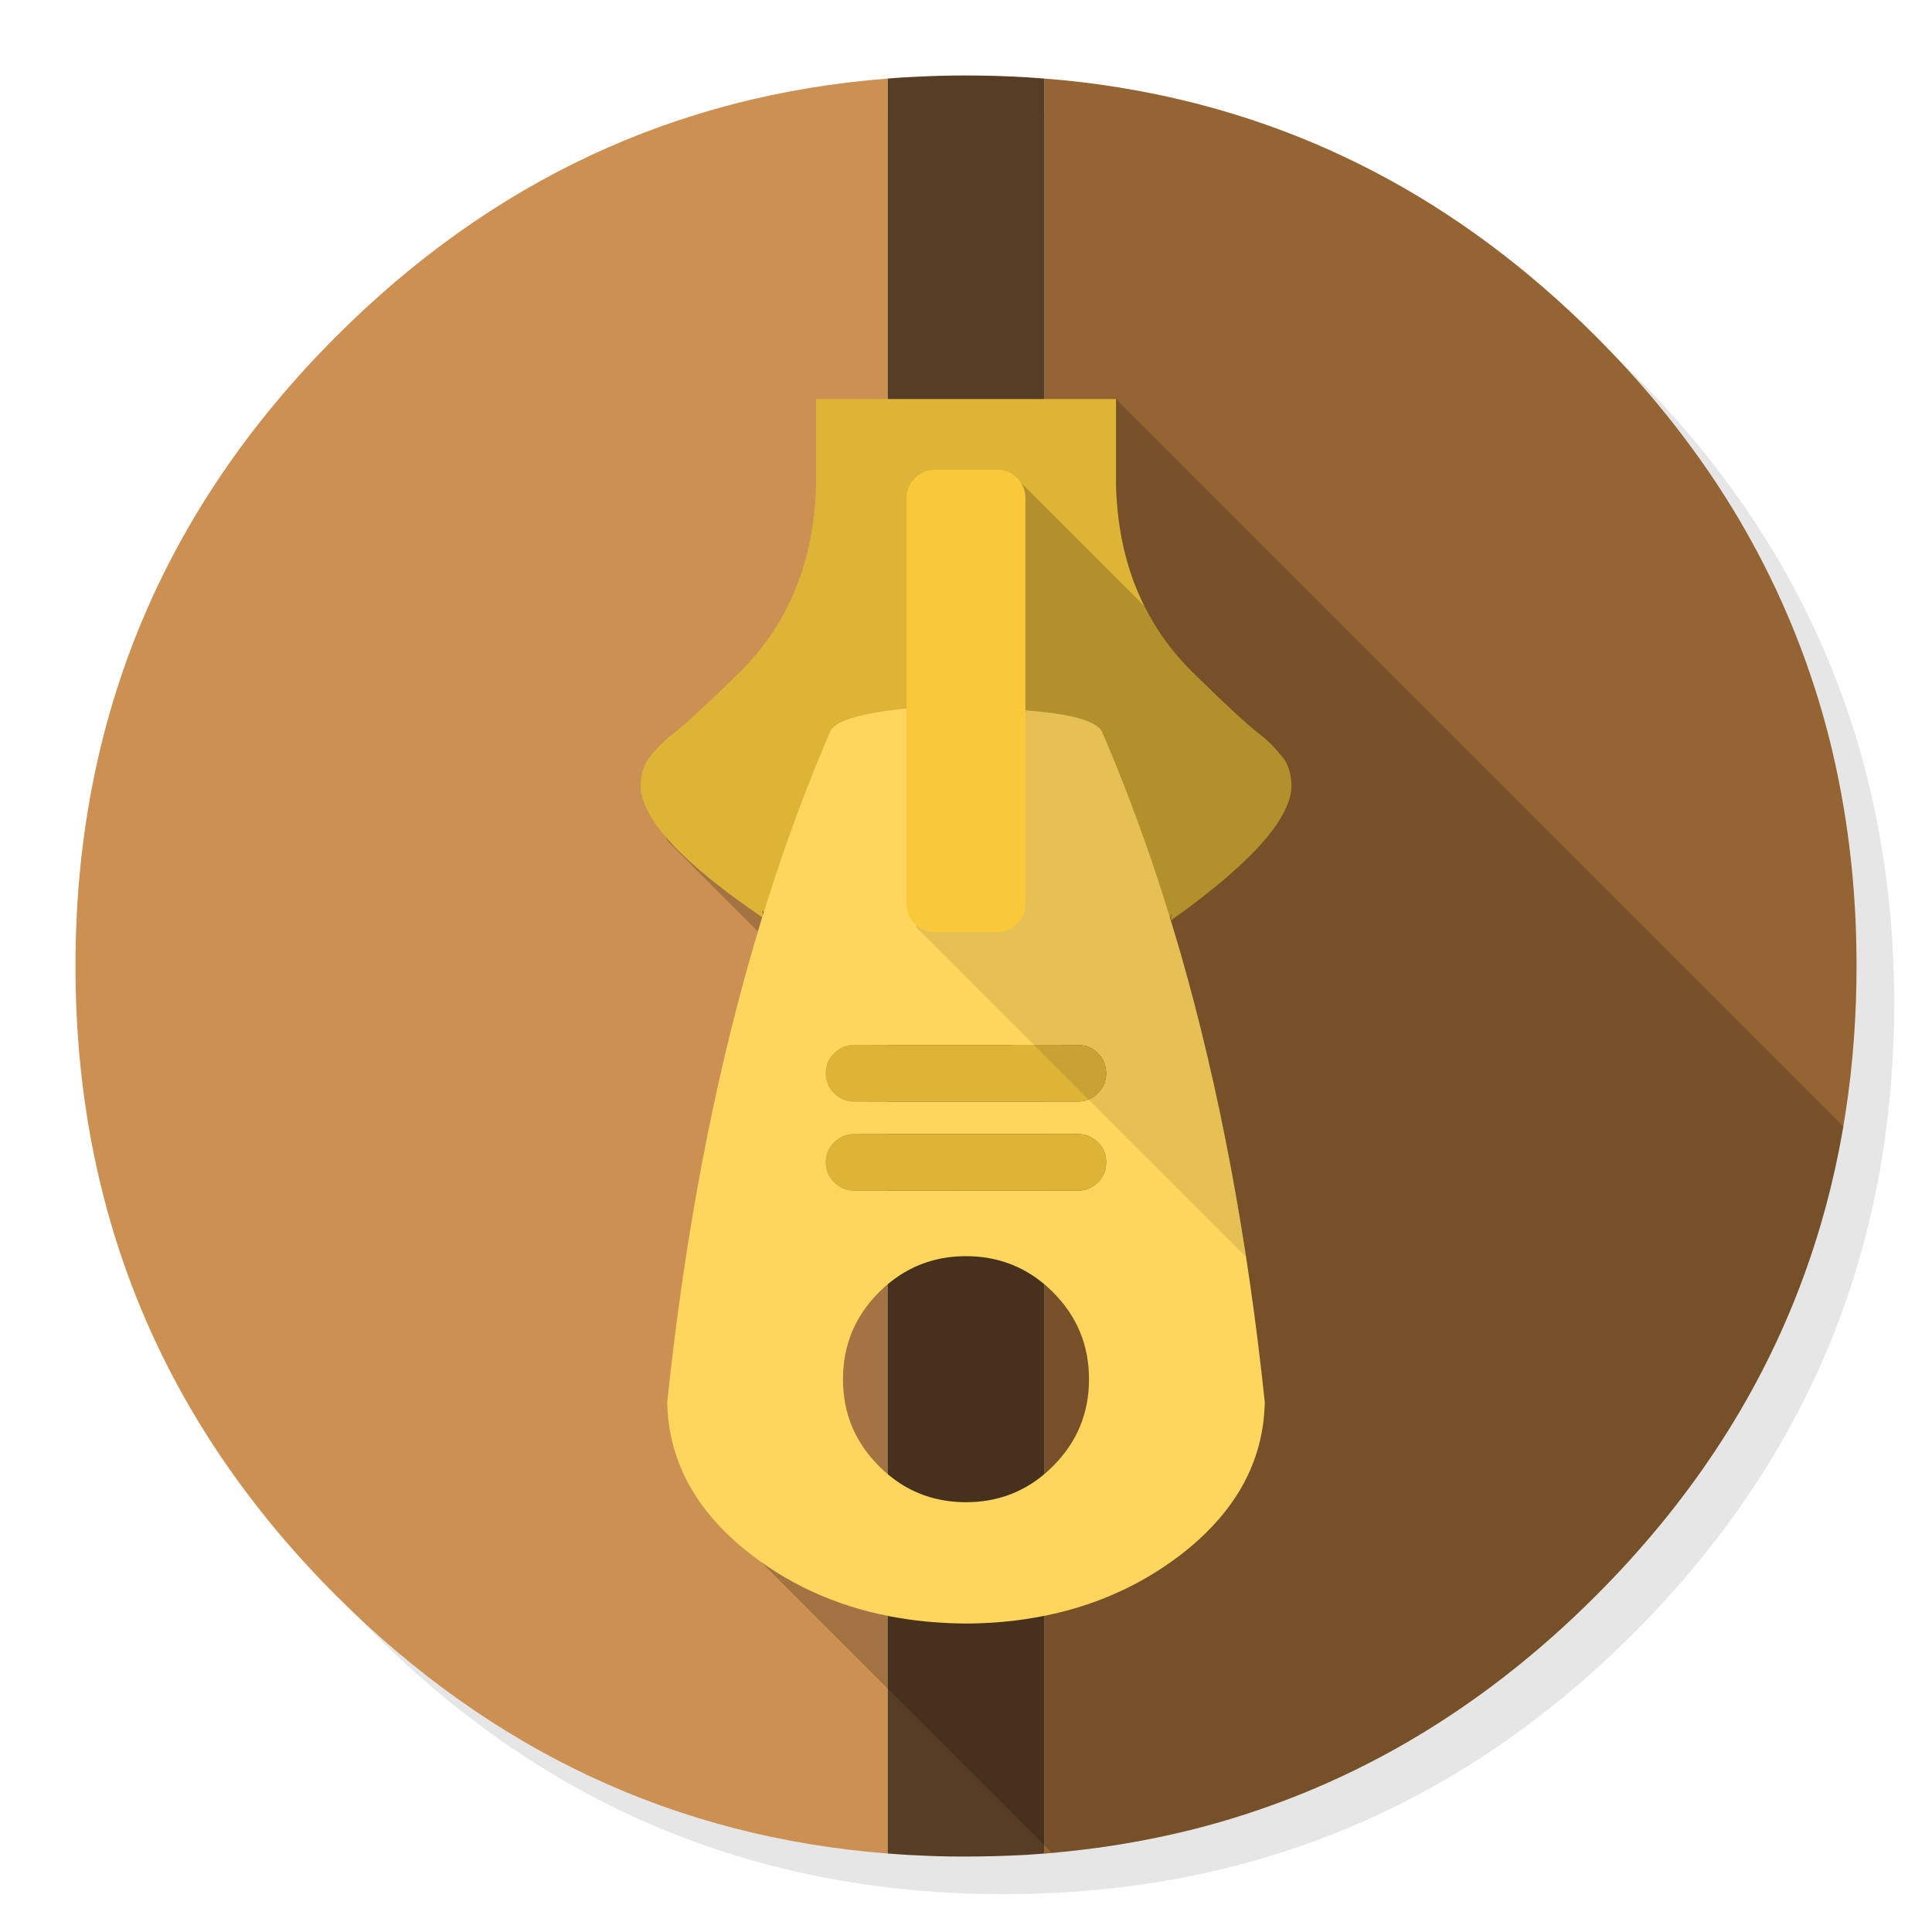
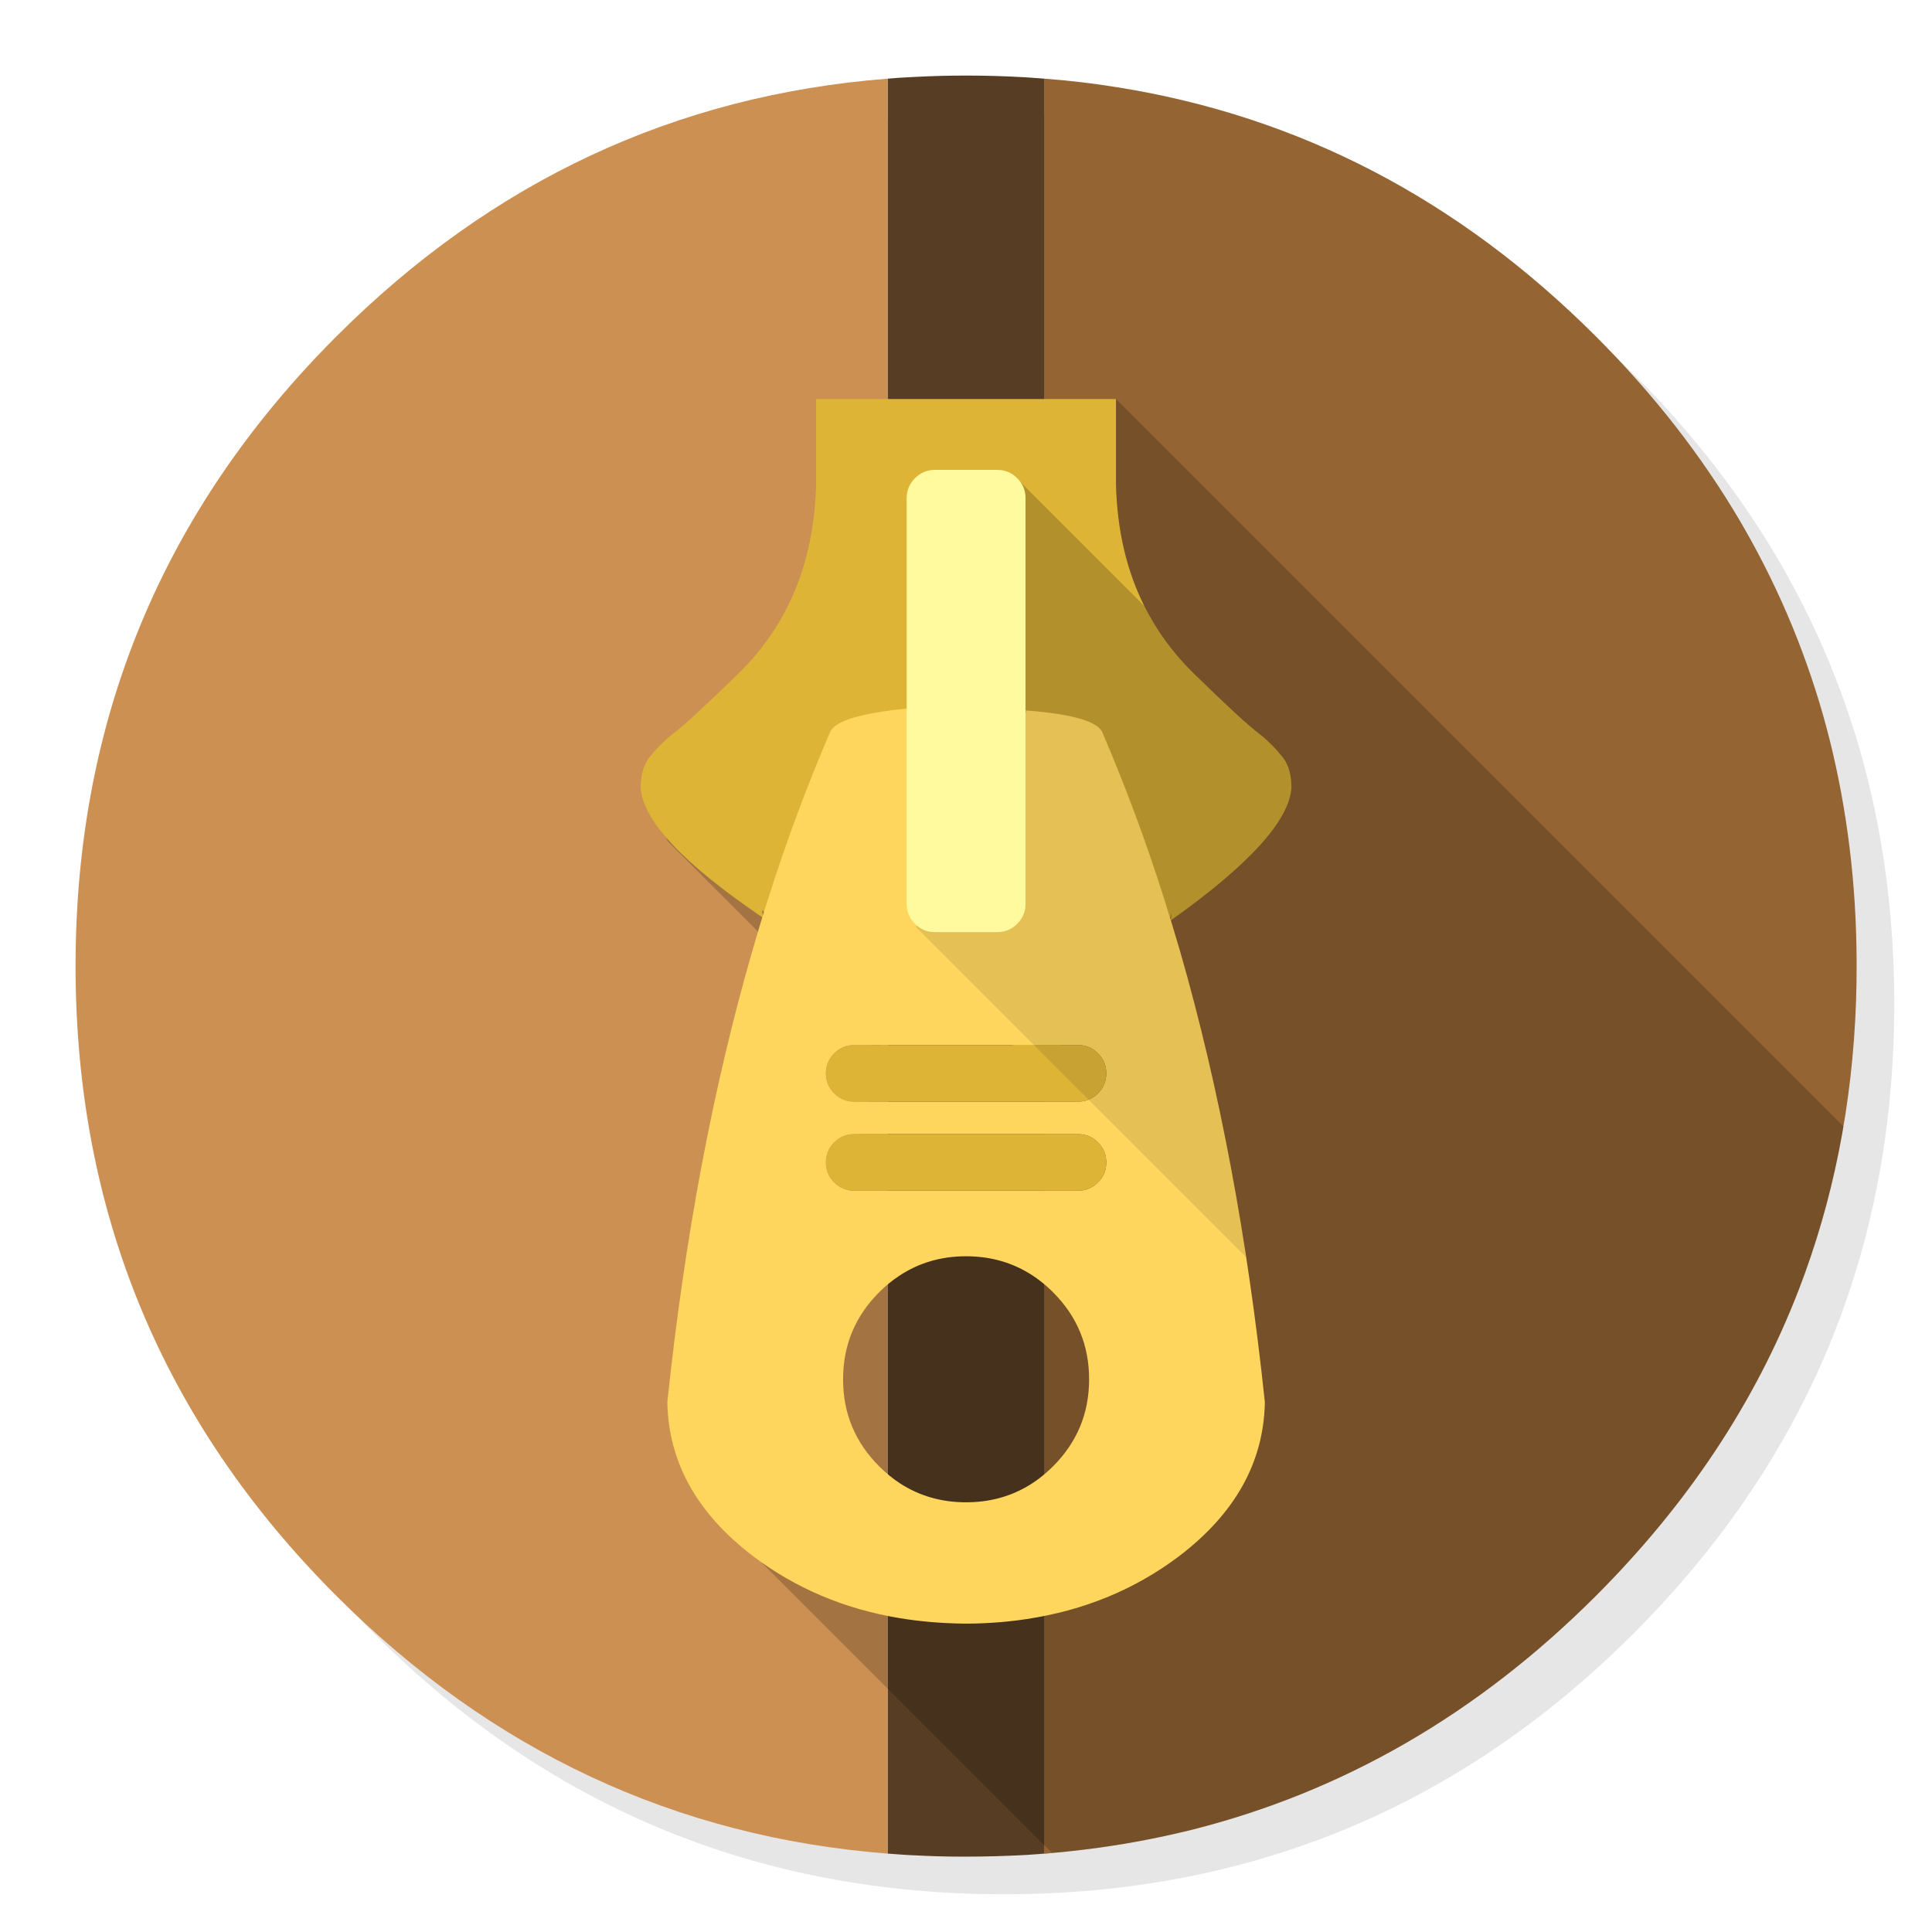
- <svg xmlns="http://www.w3.org/2000/svg" id="The-Unarchiver" image-rendering="optimizeSpeed" baseProfile="basic" version="1.1" style="background-color:#FFFFFF" x="0px" y="0px" width="1024px" height="1024px" viewBox="0 0 1024 1024" enable-background="new 0 0 1024 1024">
+ <svg xmlns="http://www.w3.org/2000/svg" id="The-Unarchiver" image-rendering="optimizeSpeed" baseProfile="basic" version="1.1" style="background-color:#ffffff" x="0px" y="0px" width="1024px" height="1024px" viewBox="0 0 1024 1024" enable-background="new 0 0 1024 1024">
  <defs transform="matrix(1 0 0 1 0 0) " />
  <g id="shadow">
    <g id="shape">
-       <path id="path" fill="#000000" fill-opacity="0.098" d="M969.6,351.25 Q961,330.4 950.2,310.4 C946.15,302.85 941.85,295.35 937.3,288 917.75,256.3 893.9,226.35 865.75,198.2 773.6,106.05 662.3,59.95 531.95,59.95 401.6,59.95 290.35,106.05 198.2,198.2 106.05,290.35 59.95,401.6 59.95,531.95 59.95,662.3 106.05,773.6 198.2,865.75 290.35,957.9 401.6,1003.95 531.95,1003.95 662.3,1003.95 773.6,957.9 865.75,865.75 916.5,814.95 953.3,758.35 976.1,696 994.65,645.15 1003.95,590.5 1003.95,531.95 1003.95,487.05 998.5,444.4 987.55,404 986.3,399.45 985,394.9 983.65,390.4 979.55,377.1 974.85,364.05 969.6,351.25z" />
+       <path id="path" fill="#000000" fill-opacity="0.098" d="M969.65,351.3 Q961.05,330.45 950.25,310.45 C946.2,302.9 941.9,295.4 937.35,288.05 917.8,256.35 893.95,226.4 865.8,198.25 773.65,106.1 662.35,60 532,60 401.65,60 290.4,106.1 198.25,198.25 106.1,290.4 60,401.65 60,532 60,662.35 106.1,773.65 198.25,865.8 290.4,957.95 401.65,1004 532,1004 662.35,1004 773.65,957.95 865.8,865.8 916.55,815 953.35,758.4 976.15,696.05 994.7,645.2 1004,590.55 1004,532 1004,487.1 998.55,444.45 987.6,404.05 986.35,399.5 985.05,394.95 983.7,390.45 979.6,377.15 974.9,364.1 969.65,351.3z" />
    </g>
  </g>
  <g id="inner">
    <g id="shape2">
-       <path id="path1" fill="#946432" fill-opacity="1" d="M969.7,392 C968.6,387.65 967.35,383 966.05,378.4 963.55,369.65 960.7,360.8 957.6,352.05 951.15,333.8 943.45,316 934.45,298.4 930.65,291 926.5,283.45 922.15,276 901.85,241.5 876.35,208.8 845.8,178.25 773.2,105.65 688.65,61.6 592.15,46.2 579.5,44.15 566.65,42.65 553.6,41.65 L553.6,41.625 L553.6,982.4 C572.45,980.9 590.5,978.4 607.75,975.05 615.7,973.5 623.55,971.75 631.15,969.9 711.95,949.6 783.3,908.3 845.8,845.8 894.4,797.2 930.2,743.3 953.15,684 971.6,636.35 981.8,585.2 983.7,530.5 983.9,524.45 984,518.25 984,512 984,511.35 984,510.65 984,510 984,509.65 984,509.35 984,509 983.8,468.35 979.05,429.5 969.7,392z" />
-       <path id="path2" fill="#573D23" fill-opacity="1" d="M553.6,41.65 C550.4,41.4 547.2,41.15 544,40.95 543.35,40.9 542.75,40.9 542.1,40.85 532.4,40.3 522.25,40 512,40 502.65,40 493.4,40.25 484.1,40.75 481.75,40.85 479.4,41 476.8,41.15 474.65,41.3 472.5,41.45 470.4,41.65 L470.4,41.625 L470.4,982.375 L470.4,982.4 C472.6,982.55 474.7,982.7 476.8,982.85 479.4,983.05 481.75,983.2 484.1,983.3 484.25,983.3 484.35,983.3 484.5,983.3 493,983.75 501.1,984 509,984 510.2,984 511.1,984 512,984 522.3,984 532.5,983.7 542.1,983.2 542.75,983.15 543.35,983.1 544,983.1 545.7,982.95 547.4,982.85 549.05,982.75 550.7,982.65 552.35,982.5 553.6,982.4 L553.6,41.625" />
-       <path id="path3" fill="#CC9053" fill-opacity="1" d="M470.4,41.65 C357.95,50.4 260.55,95.95 178.25,178.25 Q40,316.5 40,512 C40,642.35 86.1,753.65 178.25,845.8 260.6,928.1 358.15,973.65 470.4,982.4 L470.4,982.375 L470.4,41.625" />
+       <path id="path1" fill="#946432" fill-opacity="1" d="M969.75,392.05 C968.65,387.7 967.4,383.05 966.1,378.45 963.6,369.7 960.75,360.85 957.65,352.1 951.2,333.85 943.5,316.05 934.5,298.45 930.7,291.05 926.55,283.5 922.2,276.05 901.9,241.55 876.4,208.85 845.85,178.3 773.25,105.7 688.7,61.65 592.2,46.25 579.55,44.2 566.7,42.7 553.65,41.7 L553.65,41.675 L553.65,982.45 C572.5,980.95 590.55,978.45 607.8,975.1 615.75,973.55 623.6,971.8 631.2,969.95 712,949.65 783.35,908.35 845.85,845.85 894.45,797.25 930.25,743.35 953.2,684.05 971.65,636.4 981.85,585.25 983.75,530.55 983.95,524.5 984.05,518.3 984.05,512.05 984.05,511.4 984.05,510.7 984.05,510.05 984.05,509.7 984.05,509.4 984.05,509.05 983.85,468.4 979.1,429.55 969.75,392.05z" />
+       <path id="path2" fill="#573D23" fill-opacity="1" d="M553.65,41.7 C550.45,41.45 547.25,41.2 544.05,41 543.4,40.95 542.8,40.95 542.15,40.9 532.45,40.35 522.3,40.05 512.05,40.05 502.7,40.05 493.45,40.3 484.15,40.8 481.8,40.9 479.45,41.05 476.85,41.2 474.7,41.35 472.55,41.5 470.45,41.7 L470.45,41.675 L470.45,982.425 L470.45,982.45 C472.65,982.6 474.75,982.75 476.85,982.9 479.45,983.1 481.8,983.25 484.15,983.35 484.3,983.35 484.4,983.35 484.55,983.35 493.05,983.8 501.15,984.05 509.05,984.05 510.25,984.05 511.15,984.05 512.05,984.05 522.35,984.05 532.55,983.75 542.15,983.25 542.8,983.2 543.4,983.15 544.05,983.15 545.75,983 547.45,982.9 549.1,982.8 550.75,982.7 552.4,982.55 553.65,982.45 L553.65,41.675" />
+       <path id="path3" fill="#CC9053" fill-opacity="1" d="M470.45,41.7 C358,50.45 260.6,96 178.3,178.3 Q40.05,316.55 40.05,512.05 C40.05,642.4 86.15,753.7 178.3,845.85 260.65,928.15 358.2,973.7 470.45,982.45 L470.45,982.425 L470.45,41.675" />
    </g>
  </g>
  <g id="Symbole.__201">
    <g id="shape7">
-       <path id="path4" fill="#000000" fill-opacity="0.2" d="M953.15,684 Q969.326,642.262 977.025,597.025 L591.5,211.5 432.55,232 450.5,343 339.55,417.5 354,446 465.85,557.85 470.4,538 470.4,562.4 465.85,557.85 403.85,828.4 553.6,978.125 557.525,982.075 L557.55,982.1 C575.15,980.5 591.8,978.15 607.75,975.05 615.7,973.5 623.55,971.75 631.15,969.9 711.95,949.6 783.3,908.3 845.8,845.8 894.4,797.2 930.2,743.3 953.15,684z" />
-       <path id="path5" fill="#CC9053" fill-opacity="1" d="M465.85,557.85 L470.4,562.4 470.4,538 465.85,557.85z" />
-       <path id="path6" fill="#946432" fill-opacity="1" d="M557.525,982.075 L553.6,978.125 553.6,982.4 C555.05,982.3 556.5,982.2 557.55,982.1" />
+       <path id="path4" fill="#000000" fill-opacity="0.2" d="M953.2,684.05 Q969.376,642.312 977.075,597.075 L591.55,211.55 432.6,232.05 450.55,343.05 339.6,417.55 354.05,446.05 465.9,557.9 470.45,538.05 470.45,562.45 465.9,557.9 403.9,828.45 553.65,978.175 557.575,982.125 L557.6,982.15 C575.2,980.55 591.85,978.2 607.8,975.1 615.75,973.55 623.6,971.8 631.2,969.95 712,949.65 783.35,908.35 845.85,845.85 894.45,797.25 930.25,743.35 953.2,684.05z" />
+       <path id="path5" fill="#CC9053" fill-opacity="1" d="M465.9,557.9 L470.45,562.45 470.45,538.05 465.9,557.9z" />
+       <path id="path6" fill="#946432" fill-opacity="1" d="M557.575,982.125 L553.65,978.175 553.65,982.45 C555.1,982.35 556.55,982.25 557.6,982.15" />
    </g>
  </g>
  <g id="Calque.__203">
    <g id="Symbole.__202_1" overflow="visible">
      <g id="Calque.__207">
        <g id="shape37">
          <path id="path27" fill="#DEB437" fill-opacity="1" d="M680.4,402.05 L680.35,402.05 C676.3,396.85 671.95,392.45 667.3,388.85 661.45,384.45 650.05,373.9 633,357.25 622.05,346.6 613.25,334.65 606.5,321.2 597.2,302.65 592.15,281.25 591.5,257.25 591.5,257.1 591.5,256.95 591.5,256.8 591.5,256.35 591.5,255.9 591.5,255.45 L591.5,211.5 432.55,211.5 432.55,255.45 C432.55,255.9 432.55,256.35 432.55,256.8 432.55,256.95 432.55,257.1 432.55,257.25 431.4,298.2 417.55,331.55 391.1,357.25 374.05,373.9 362.6,384.45 356.8,388.85 352.15,392.45 347.75,396.85 343.7,402.05 340.95,406 339.55,411.15 339.55,417.5 340.7,434.95 362.35,457.95 404.5,486.5 404.3,485.2 404.1,483.9 403.9,482.5 407,484.95 410.3,486.95 413.35,488.35 417.85,500.6 425,511.7 434.8,521.65 452.95,540.2 474.9,549.5 500.55,549.5 507.7,549.5 514.6,548.75 520.85,547.4 529.7,552.8 539.25,555.5 549.55,555.5 549.7,555.5 549.9,555.5 550.1,555.5 571.4,555.3 589.6,543.5 604.7,520.05 611.75,509.1 617.2,497.05 621,483.95 620.85,485.4 620.7,486.6 620.55,487.85 662.05,458.4 683.35,434.95 684.5,417.5 684.5,411.15 683.15,406 680.4,402.05z" />
        </g>
      </g>
      <g id="Calque.__208">
        <g id="shape38">
-           <path id="path28" fill="#000000" fill-opacity="0.2" d="M680.4,402.05 L680.35,402.05 C676.3,396.85 671.95,392.45 667.3,388.85 661.45,384.45 650.05,373.9 633,357.25 622.05,346.6 613.25,334.65 606.5,321.2 L540.5,255.2 484.55,489.95 550.1,555.5 C571.4,555.3 589.6,543.5 604.7,520.05 611.75,509.1 617.2,497.05 621,483.95 620.85,485.4 620.7,486.6 620.55,487.85 662.05,458.4 683.35,434.95 684.5,417.5 684.5,411.15 683.15,406 680.4,402.05z" />
+           <path id="path28" fill="#000000" fill-opacity="0.2" d="M680.45,402.1 L680.4,402.1 C676.35,396.9 672,392.5 667.35,388.9 661.5,384.5 650.1,373.95 633.05,357.3 622.1,346.65 613.3,334.7 606.55,321.25 L540.55,255.25 484.6,490 550.15,555.55 C571.45,555.35 589.65,543.55 604.75,520.1 611.8,509.15 617.25,497.1 621.05,484 620.9,485.45 620.75,486.65 620.6,487.9 662.1,458.45 683.4,435 684.55,417.55 684.55,411.2 683.2,406.05 680.45,402.1z" />
        </g>
      </g>
      <g id="Symbole.__206">
        <g id="shape39">
-           <path id="path29" fill="#FED55D" fill-opacity="1" d="M528.6,375.5 C518.9,375.5 510.3,378.35 502.7,383.9 502.1,382.35 501.25,380.9 500.2,379.6 497.95,376.85 495.25,375.5 492.05,375.5 489.15,375.5 486.65,376.65 484.5,378.9 484.4,378.15 484.1,377.45 483.65,376.85 483.1,376.1 482.4,375.7 481.55,375.7 481.1,375.7 480.7,375.8 480.35,376 L480.5,375.5 C456.25,377.95 442.75,382 440.05,387.65 428,415.6 417.05,444.95 407.25,475.8 404.2,485.25 401.3,494.85 398.5,504.6 377.75,576.65 362.8,656.15 353.65,743.1 354.2,774.8 369.25,801.95 398.9,824.6 421.5,841.75 447.45,852.75 476.8,857.6 487.65,859.4 499,860.35 510.75,860.5 L510.9,860.5 C511.25,860.5 511.65,860.5 512,860.5 512.35,860.5 512.75,860.5 513.1,860.5 L513.25,860.5 C523.9,860.4 534.15,859.6 544,858.1 574.65,853.5 601.65,842.35 625.1,824.6 654.75,801.95 669.8,774.8 670.35,743.1 661.2,656.15 646.25,576.65 625.55,504.6 Q621.3,490 616.8,475.8 C607,444.95 596.05,415.6 584,387.65 580.85,382 567.35,378.3 543.5,376.5 L543.85,377.625 L543.85,377.65 C543.8,377.6 543.8,377.6 543.75,377.6 543.55,377.55 543.3,377.5 543,377.5 542.75,377.5 542.5,377.55 542.3,377.6 538,376.2 533.45,375.5 528.6,375.5z M437.7,568.85 C437.7,564.7 439.15,561.2 442.1,558.25 445.05,555.3 448.55,553.85 452.7,553.85 L571.3,553.85 C575.45,553.85 578.95,555.3 581.9,558.25 584.85,561.2 586.3,564.7 586.3,568.85 586.3,573 584.85,576.5 581.9,579.45 578.95,582.4 575.45,583.85 571.3,583.85 L452.7,583.85 C448.55,583.85 445.05,582.4 442.1,579.45 439.15,576.5 437.7,573 437.7,568.85z M452.7,601.05 L571.3,601.05 C575.45,601.05 578.95,602.5 581.9,605.45 584.85,608.4 586.3,611.9 586.3,616.05 586.3,620.2 584.85,623.7 581.9,626.65 578.95,629.6 575.45,631.05 571.3,631.05 L452.7,631.05 C448.55,631.05 445.05,629.6 442.1,626.65 439.15,623.7 437.7,620.2 437.7,616.05 437.7,611.9 439.15,608.4 442.1,605.45 445.05,602.5 448.55,601.05 452.7,601.05z M558.1,684.9 C570.85,697.65 577.2,713 577.2,731 577.2,749 570.85,764.35 558.1,777.1 553.7,781.5 549,785.15 544,788 534.45,793.45 523.8,796.2 512,796.2 498.85,796.2 487.15,792.8 476.8,786.05 472.95,783.5 469.35,780.55 465.9,777.1 453.15,764.35 446.8,749 446.8,731 446.8,713 453.15,697.65 465.9,684.9 469.35,681.45 472.95,678.5 476.8,676 487.15,669.2 498.85,665.8 512,665.8 523.8,665.8 534.45,668.55 544,674 549,676.85 553.7,680.5 558.1,684.9z M544,378.2 C543.95,378.15 543.85,378.15 543.8,378.1 543.85,378.05 543.9,378.05 543.95,378 L544,378.175z" />
-           <path id="path30" fill="#DEB437" fill-opacity="1" d="M437.7,568.85 C437.7,573 439.15,576.5 442.1,579.45 445.05,582.4 448.55,583.85 452.7,583.85 L571.3,583.85 C575.45,583.85 578.95,582.4 581.9,579.45 584.85,576.5 586.3,573 586.3,568.85 586.3,564.7 584.85,561.2 581.9,558.25 578.95,555.3 575.45,553.85 571.3,553.85 L452.7,553.85 C448.55,553.85 445.05,555.3 442.1,558.25 439.15,561.2 437.7,564.7 437.7,568.85z" />
-           <path id="path31" fill="#DEB437" fill-opacity="1" d="M452.7,601.05 C448.55,601.05 445.05,602.5 442.1,605.45 439.15,608.4 437.7,611.9 437.7,616.05 437.7,620.2 439.15,623.7 442.1,626.65 445.05,629.6 448.55,631.05 452.7,631.05 L571.3,631.05 C575.45,631.05 578.95,629.6 581.9,626.65 584.85,623.7 586.3,620.2 586.3,616.05 586.3,611.9 584.85,608.4 581.9,605.45 578.95,602.5 575.45,601.05 571.3,601.05 L452.7,601.05z" />
+           <path id="path29" fill="#FED55D" fill-opacity="1" d="M528.65,375.55 C518.95,375.55 510.35,378.4 502.75,383.95 502.15,382.4 501.3,380.95 500.25,379.65 498,376.9 495.3,375.55 492.1,375.55 489.2,375.55 486.7,376.7 484.55,378.95 484.45,378.2 484.15,377.5 483.7,376.9 483.15,376.15 482.45,375.75 481.6,375.75 481.15,375.75 480.75,375.85 480.4,376.05 L480.55,375.55 C456.3,378 442.8,382.05 440.1,387.7 428.05,415.65 417.1,445 407.3,475.85 404.25,485.3 401.35,494.9 398.55,504.65 377.8,576.7 362.85,656.2 353.7,743.15 354.25,774.85 369.3,802 398.95,824.65 421.55,841.8 447.5,852.8 476.85,857.65 487.7,859.45 499.05,860.4 510.8,860.55 L510.95,860.55 C511.3,860.55 511.7,860.55 512.05,860.55 512.4,860.55 512.8,860.55 513.15,860.55 L513.3,860.55 C523.95,860.45 534.2,859.65 544.05,858.15 574.7,853.55 601.7,842.4 625.15,824.65 654.8,802 669.85,774.85 670.4,743.15 661.25,656.2 646.3,576.7 625.6,504.65 Q621.35,490.05 616.85,475.85 C607.05,445 596.1,415.65 584.05,387.7 580.9,382.05 567.4,378.35 543.55,376.55 L543.9,377.675 L543.9,377.7 C543.85,377.65 543.85,377.65 543.8,377.65 543.6,377.6 543.35,377.55 543.05,377.55 542.8,377.55 542.55,377.6 542.35,377.65 538.05,376.25 533.5,375.55 528.65,375.55z M544.05,378.25 C544,378.2 543.9,378.2 543.85,378.15 543.9,378.1 543.95,378.1 544,378.05 L544.05,378.225z M452.75,601.1 L571.35,601.1 C575.5,601.1 579,602.55 581.95,605.5 584.9,608.45 586.35,611.95 586.35,616.1 586.35,620.25 584.9,623.75 581.95,626.7 579,629.65 575.5,631.1 571.35,631.1 L452.75,631.1 C448.6,631.1 445.1,629.65 442.15,626.7 439.2,623.75 437.75,620.25 437.75,616.1 437.75,611.95 439.2,608.45 442.15,605.5 445.1,602.55 448.6,601.1 452.75,601.1z M437.75,568.9 C437.75,564.75 439.2,561.25 442.15,558.3 445.1,555.35 448.6,553.9 452.75,553.9 L571.35,553.9 C575.5,553.9 579,555.35 581.95,558.3 584.9,561.25 586.35,564.75 586.35,568.9 586.35,573.05 584.9,576.55 581.95,579.5 579,582.45 575.5,583.9 571.35,583.9 L452.75,583.9 C448.6,583.9 445.1,582.45 442.15,579.5 439.2,576.55 437.75,573.05 437.75,568.9z M558.15,684.95 C570.9,697.7 577.25,713.05 577.25,731.05 577.25,749.05 570.9,764.4 558.15,777.15 553.75,781.55 549.05,785.2 544.05,788.05 534.5,793.5 523.85,796.25 512.05,796.25 498.9,796.25 487.2,792.85 476.85,786.1 473,783.55 469.4,780.6 465.95,777.15 453.2,764.4 446.85,749.05 446.85,731.05 446.85,713.05 453.2,697.7 465.95,684.95 469.4,681.5 473,678.55 476.85,676.05 487.2,669.25 498.9,665.85 512.05,665.85 523.85,665.85 534.5,668.6 544.05,674.05 549.05,676.9 553.75,680.55 558.15,684.95z" />
+           <path id="path30" fill="#DEB437" fill-opacity="1" d="M452.75,601.1 C448.6,601.1 445.1,602.55 442.15,605.5 439.2,608.45 437.75,611.95 437.75,616.1 437.75,620.25 439.2,623.75 442.15,626.7 445.1,629.65 448.6,631.1 452.75,631.1 L571.35,631.1 C575.5,631.1 579,629.65 581.95,626.7 584.9,623.75 586.35,620.25 586.35,616.1 586.35,611.95 584.9,608.45 581.95,605.5 579,602.55 575.5,601.1 571.35,601.1 L452.75,601.1z" />
+           <path id="path31" fill="#DEB437" fill-opacity="1" d="M437.75,568.9 C437.75,573.05 439.2,576.55 442.15,579.5 445.1,582.45 448.6,583.9 452.75,583.9 L571.35,583.9 C575.5,583.9 579,582.45 581.95,579.5 584.9,576.55 586.35,573.05 586.35,568.9 586.35,564.75 584.9,561.25 581.95,558.3 579,555.35 575.5,553.9 571.35,553.9 L452.75,553.9 C448.6,553.9 445.1,555.35 442.15,558.3 439.2,561.25 437.75,564.75 437.75,568.9z" />
        </g>
      </g>
      <g id="Symbole.__207">
        <g id="shape40">
-           <path id="path32" fill="#000000" fill-opacity="0.098" d="M528.6,375.5 C519.45,375.5 511.25,378 503.95,383 L503.925,383 L485.55,491.4 660.45,666.3 C651.7,609 640,555 625.55,504.6 Q621.3,490 616.8,475.8 C607,444.95 596.05,415.6 584,387.65 580.85,382 567.35,378.3 543.5,376.5 L543.85,377.625 L543.85,377.65 C543.8,377.6 543.8,377.6 543.75,377.6 543.55,377.55 543.3,377.5 543,377.5 542.75,377.5 542.5,377.55 542.3,377.6 538,376.2 533.45,375.5 528.6,375.5z M544,378.2 C543.95,378.15 543.85,378.15 543.8,378.1 543.85,378.05 543.9,378.05 543.95,378 L544,378.175z" />
+           <path id="path32" fill="#000000" fill-opacity="0.098" d="M528.65,375.55 C519.5,375.55 511.3,378.05 504,383.05 L503.975,383.05 L485.6,491.45 660.5,666.35 C651.75,609.05 640.05,555.05 625.6,504.65 Q621.35,490.05 616.85,475.85 C607.05,445 596.1,415.65 584.05,387.7 580.9,382.05 567.4,378.35 543.55,376.55 L543.9,377.675 L543.9,377.7 C543.85,377.65 543.85,377.65 543.8,377.65 543.6,377.6 543.35,377.55 543.05,377.55 542.8,377.55 542.55,377.6 542.35,377.65 538.05,376.25 533.5,375.55 528.65,375.55z M544.05,378.25 C544,378.2 543.9,378.2 543.85,378.15 543.9,378.1 543.95,378.1 544,378.05 L544.05,378.225z" />
        </g>
      </g>
      <g id="Calque.__209">
        <g id="shape41">
-           <path id="path33" fill="#F9C93A" fill-opacity="1" d="M539.1,253.4 C536.15,250.45 532.65,249 528.5,249 L495.5,249 C491.35,249 487.85,250.45 484.9,253.4 Q480.5,257.8 480.5,264 L480.5,479 C480.5,483.15 481.95,486.65 484.9,489.6 487.85,492.55 491.35,494 495.5,494 L528.5,494 C532.65,494 536.15,492.55 539.1,489.6 542.05,486.65 543.5,483.15 543.5,479 L543.5,264 C543.5,259.85 542.05,256.35 539.1,253.4z" />
+           <path id="path33" fill="#FFFA9D" fill-opacity="1" d="M539.15,253.45 C536.2,250.5 532.7,249.05 528.55,249.05 L495.55,249.05 C491.4,249.05 487.9,250.5 484.95,253.45 Q480.55,257.85 480.55,264.05 L480.55,479.05 C480.55,483.2 482,486.7 484.95,489.65 487.9,492.6 491.4,494.05 495.55,494.05 L528.55,494.05 C532.7,494.05 536.2,492.6 539.15,489.65 542.1,486.7 543.55,483.2 543.55,479.05 L543.55,264.05 C543.55,259.9 542.1,256.4 539.15,253.45z" />
        </g>
      </g>
    </g>
  </g>
</svg>
